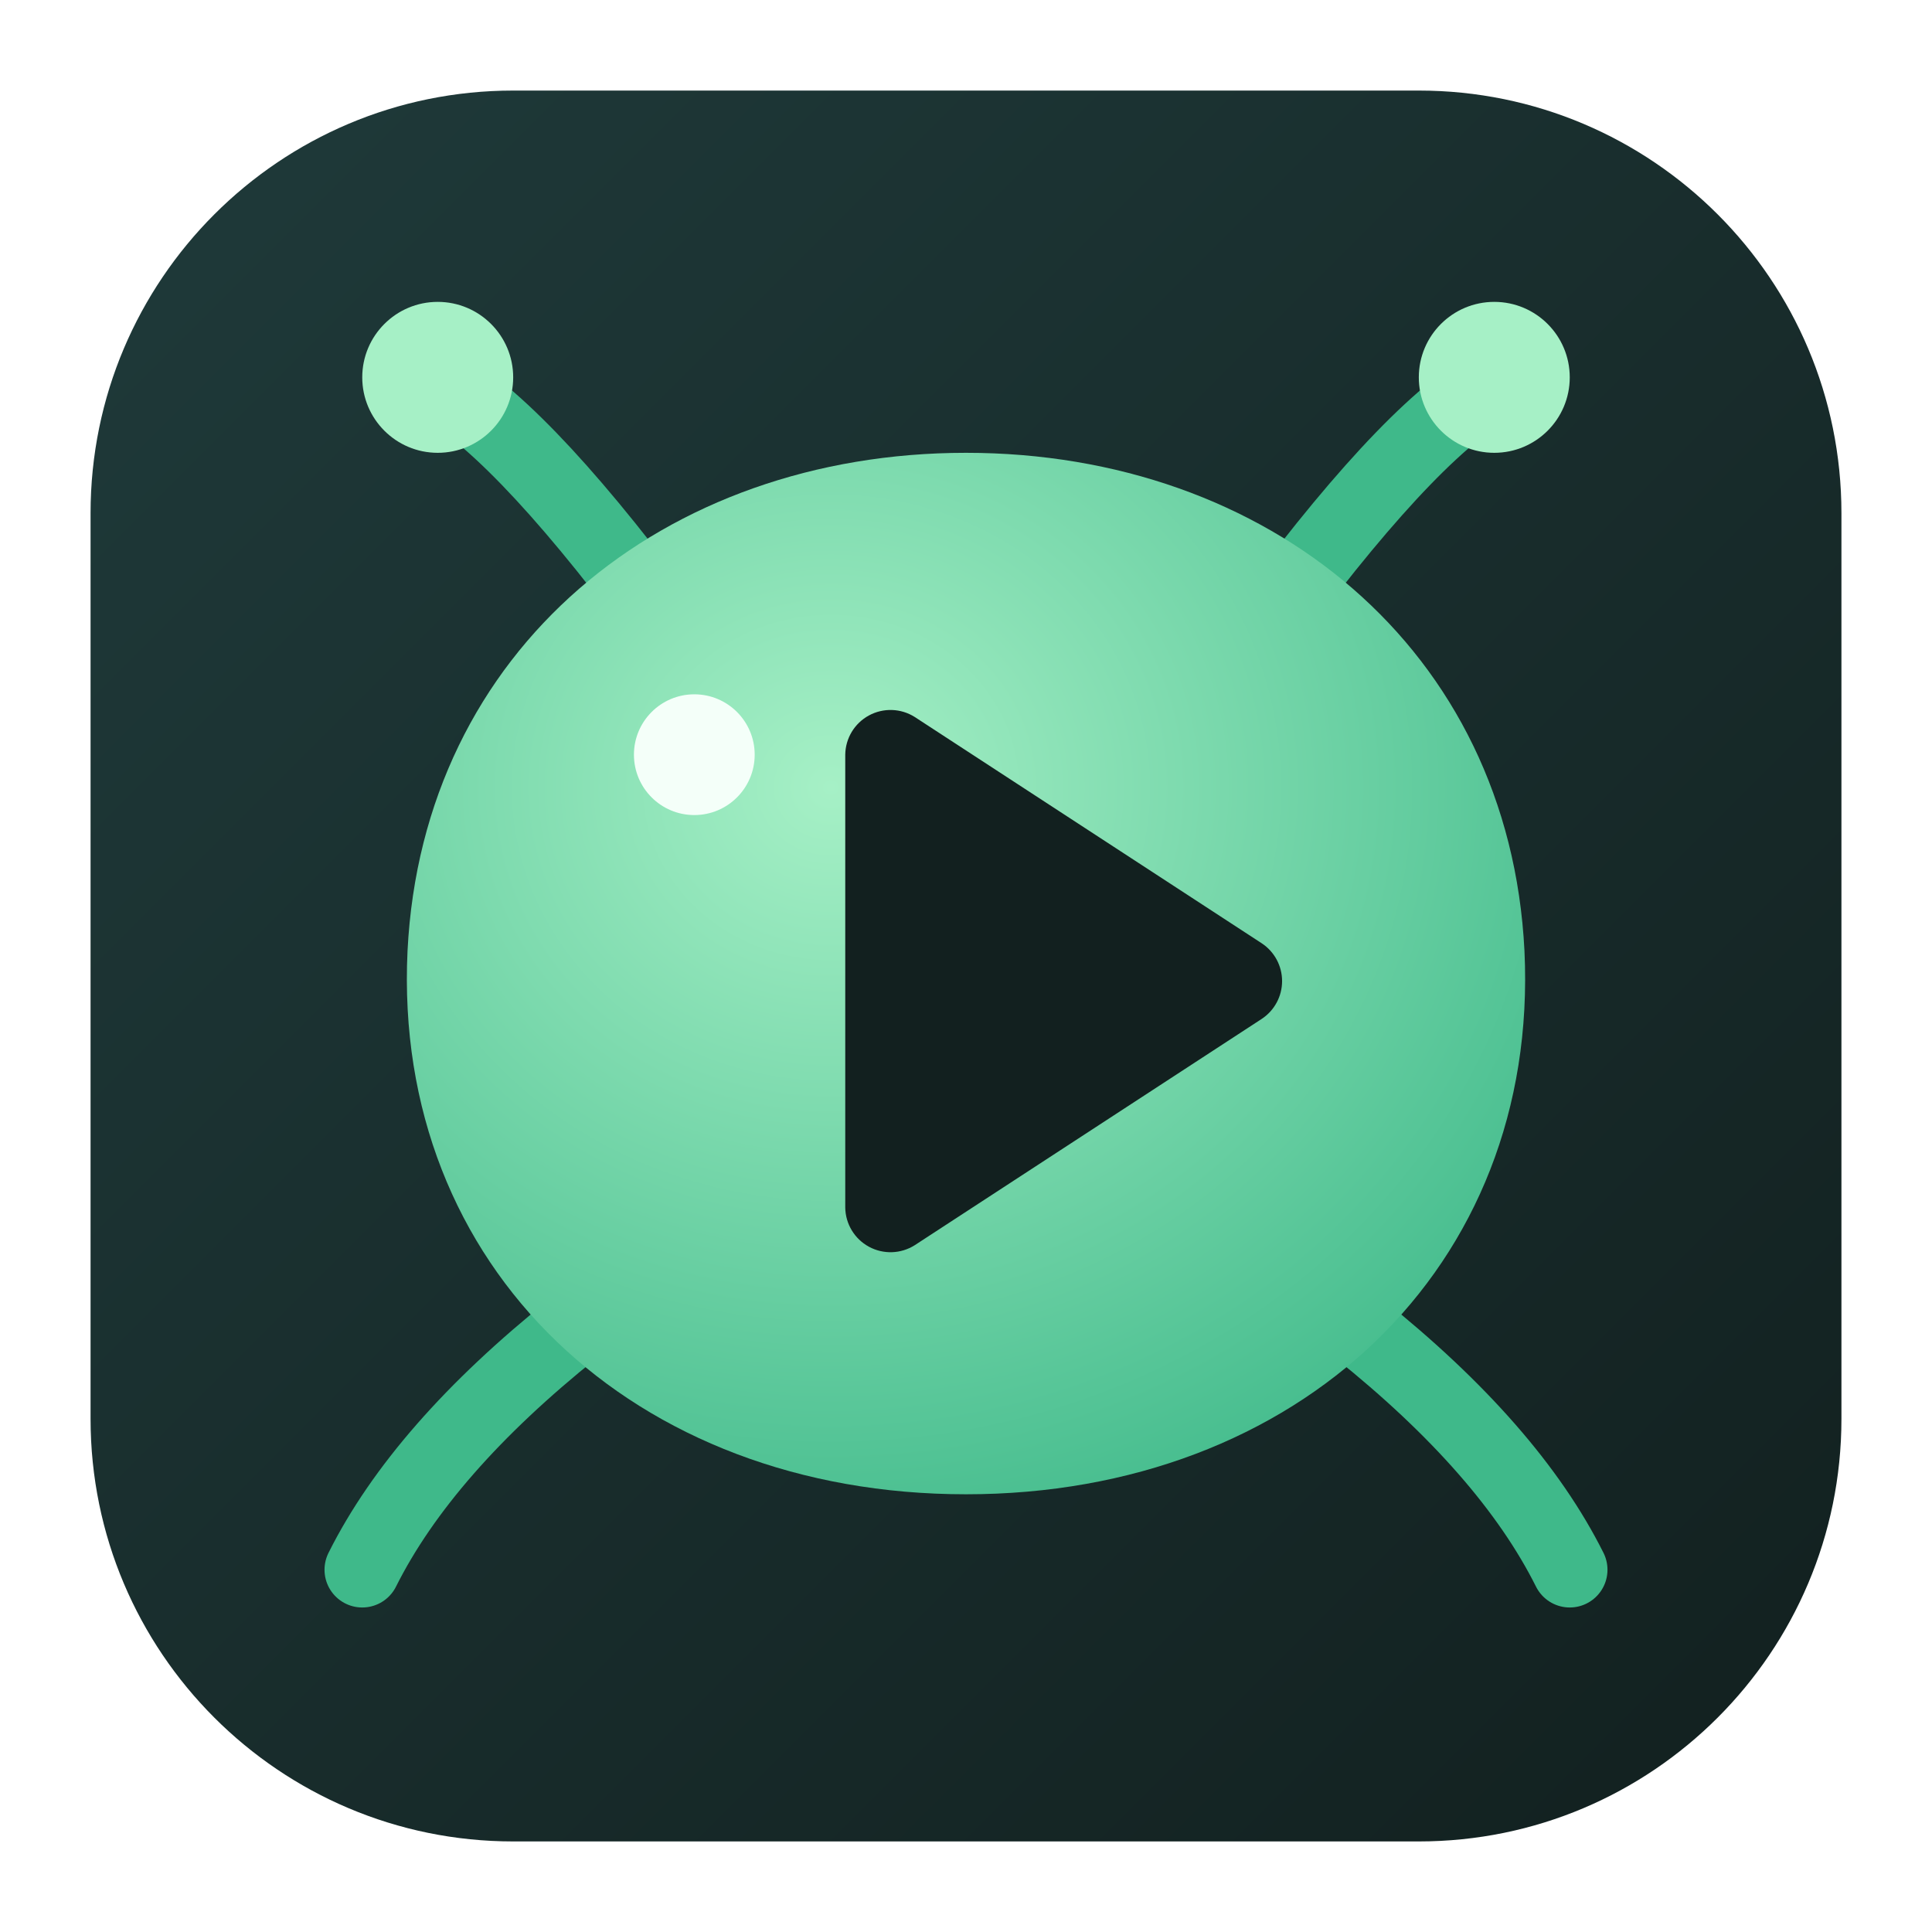
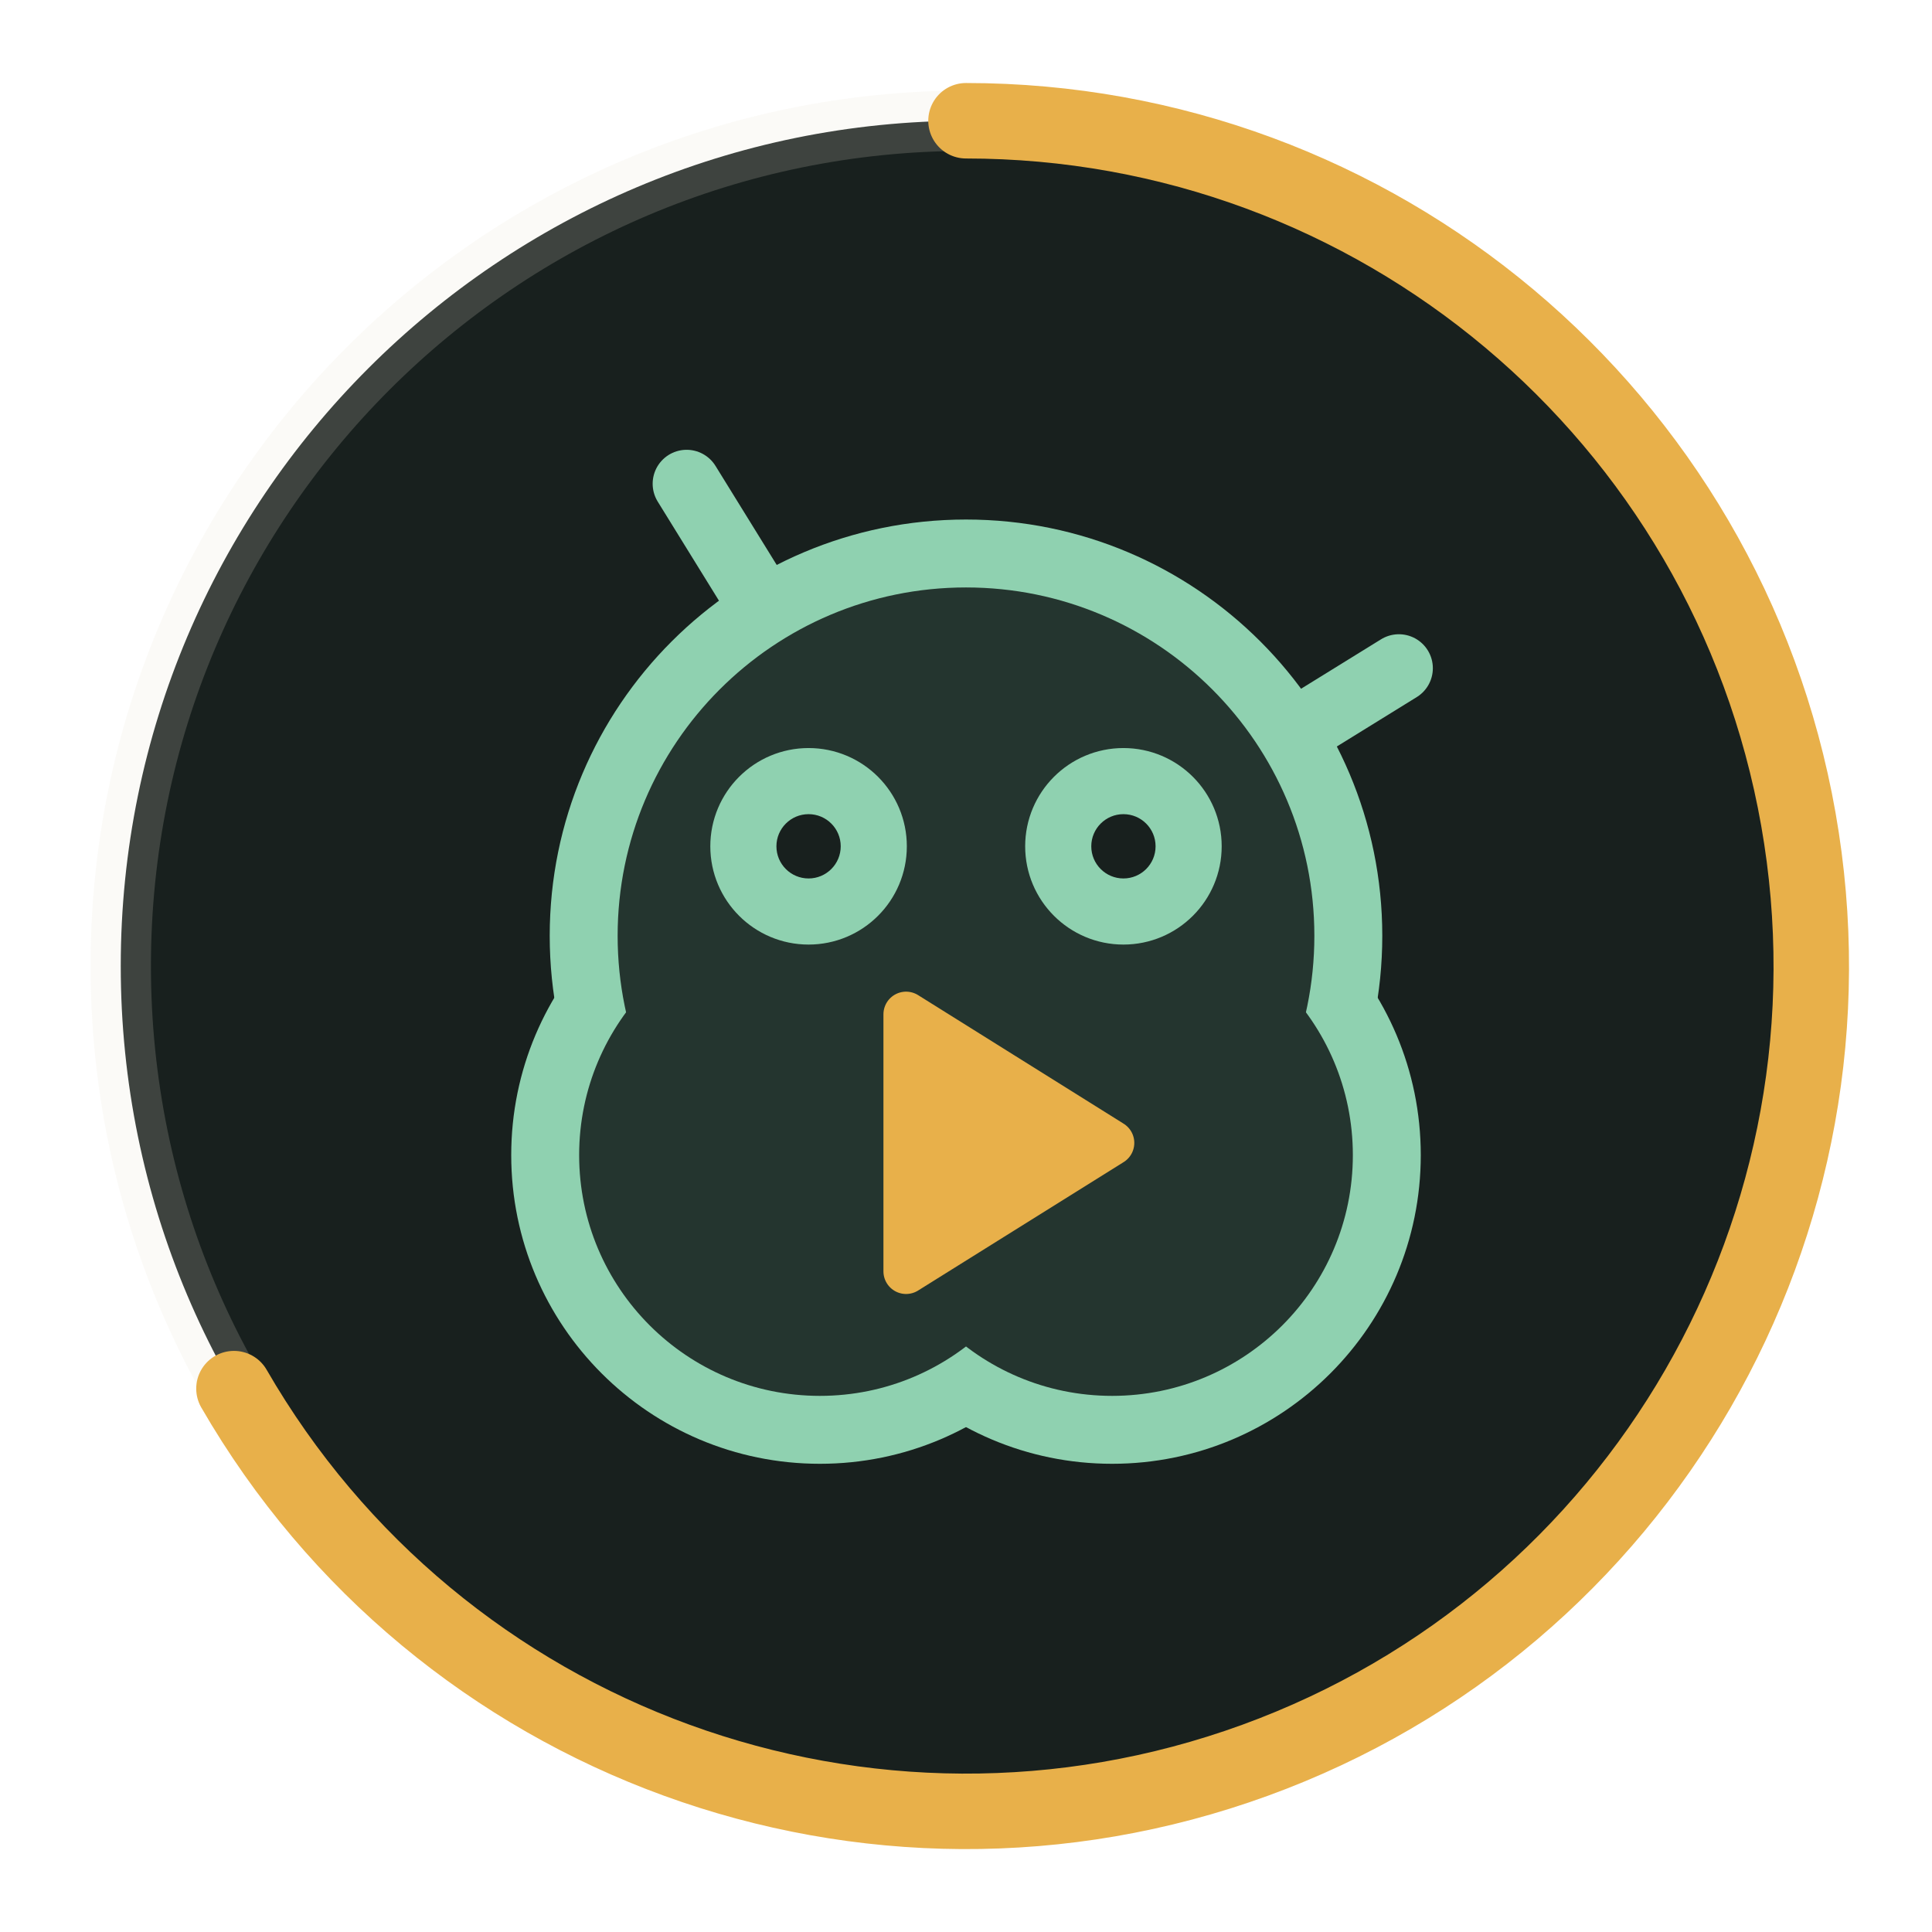
<svg xmlns="http://www.w3.org/2000/svg" viewBox="0 0 128 128">
-   <defs>
-     <linearGradient id="pool" x1="0" y1="0" x2="1" y2="1">
-       <stop offset="0" stop-color="#1f3a3a" />
-       <stop offset="1" stop-color="#12201f" />
-     </linearGradient>
-     <radialGradient id="body" cx="0.38" cy="0.32" r="0.8">
-       <stop offset="0" stop-color="#a6f0c6" />
-       <stop offset="1" stop-color="#3fb98a" />
-     </radialGradient>
-   </defs>
-   <rect x="6" y="6" width="116" height="116" rx="28" fill="url(#pool)" />
-   <g fill="none" stroke="#3fb98a" stroke-width="5" stroke-linecap="round">
-     <path d="M46 44 Q36 30 30 26" />
-     <path d="M82 44 Q92 30 98 26" />
-     <path d="M38 88 Q28 96 24 104" />
-     <path d="M90 88 Q100 96 104 104" />
+   <circle cx="64" cy="64" r="56" fill="#18201e" />
+   <circle cx="64" cy="64" r="56" fill="none" stroke="#e9e4d4" stroke-opacity="0.18" stroke-width="4" />
+   <path d="M64 8a56 56 0 1 1 -48.5 84" fill="none" stroke="#e8b04a" stroke-width="5" stroke-linecap="round" />
+   <g stroke="#8fd1b0" stroke-width="4.5" stroke-linecap="round">
+     <line x1="64" y1="62" x2="81.21" y2="89.85" />
+     <line x1="64" y1="62" x2="36.95" y2="78.72" />
+     <line x1="64" y1="62" x2="45.49" y2="32.05" />
+     <line x1="64" y1="62" x2="92.68" y2="44.27" />
  </g>
-   <g fill="#a6f0c6">
-     <circle cx="29" cy="25" r="5" />
-     <circle cx="99" cy="25" r="5" />
+   <g fill="#8fd1b0">
+     <circle cx="64" cy="62" r="27.58" />
+     <circle cx="73.68" cy="76.53" r="20.45" />
+     <circle cx="54.32" cy="76.53" r="20.45" />
  </g>
-   <path fill="url(#body)" d="M64 30c20 0 36 13 37 33 1 21-15 36-37 36S26 84 27 63c1-20 17-33 37-33z" />
-   <path fill="#12201f" d="M56 50v30a3 3 0 0 0 4.6 2.5l23-15a3 3 0 0 0 0-5l-23-15A3 3 0 0 0 56 50z" />
-   <circle cx="46" cy="50" r="4" fill="#f4fff9" />
+   <g fill="#24352f">
+     <circle cx="64" cy="62" r="23.08" />
+     <circle cx="73.68" cy="76.53" r="15.95" />
+     <circle cx="54.32" cy="76.53" r="15.95" />
+   </g>
+   <path d="M60.03 67.2v17.03l13.62 -8.51z" fill="#e8b04a" stroke="#e8b04a" stroke-width="3" stroke-linejoin="round" />
+   <circle cx="53.57" cy="56.07" r="4.26" fill="#e9e4d4" stroke="#8fd1b0" stroke-width="4.5" />
+   <circle cx="53.57" cy="56.07" r="2.13" fill="#18201e" />
+   <circle cx="74.43" cy="56.07" r="4.26" fill="#e9e4d4" stroke="#8fd1b0" stroke-width="4.5" />
+   <circle cx="74.43" cy="56.07" r="2.13" fill="#18201e" />
</svg>
